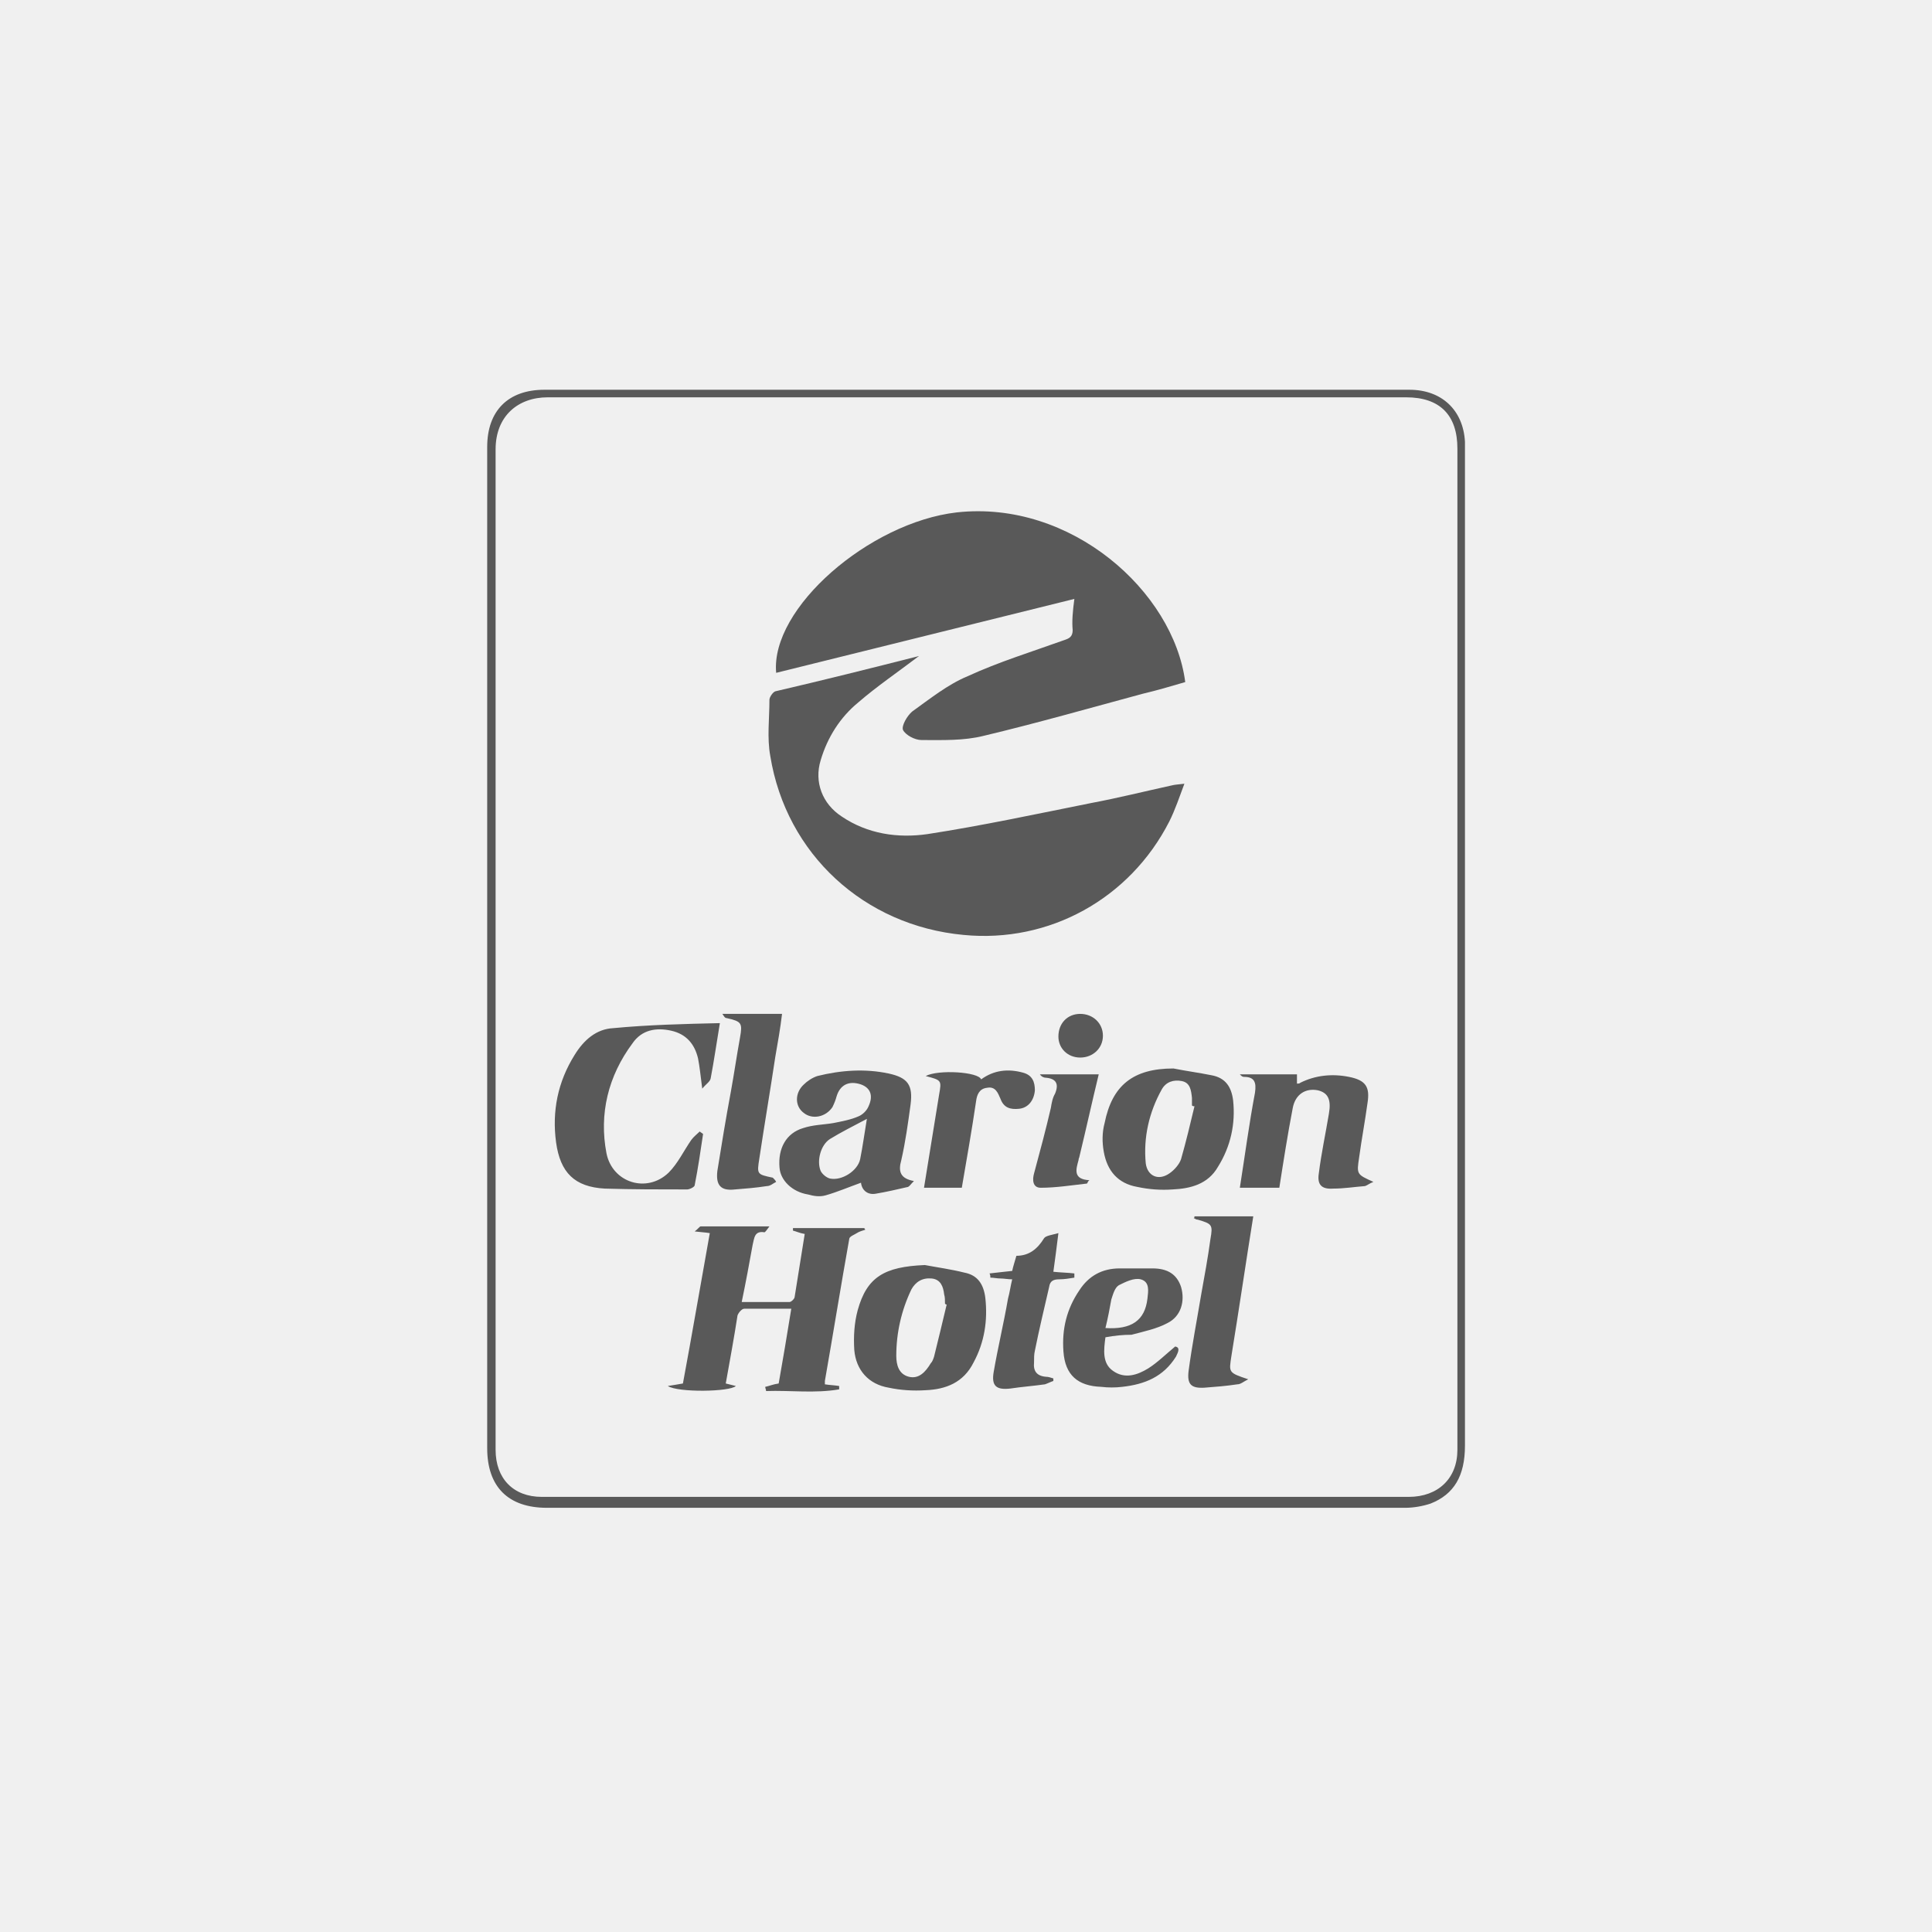
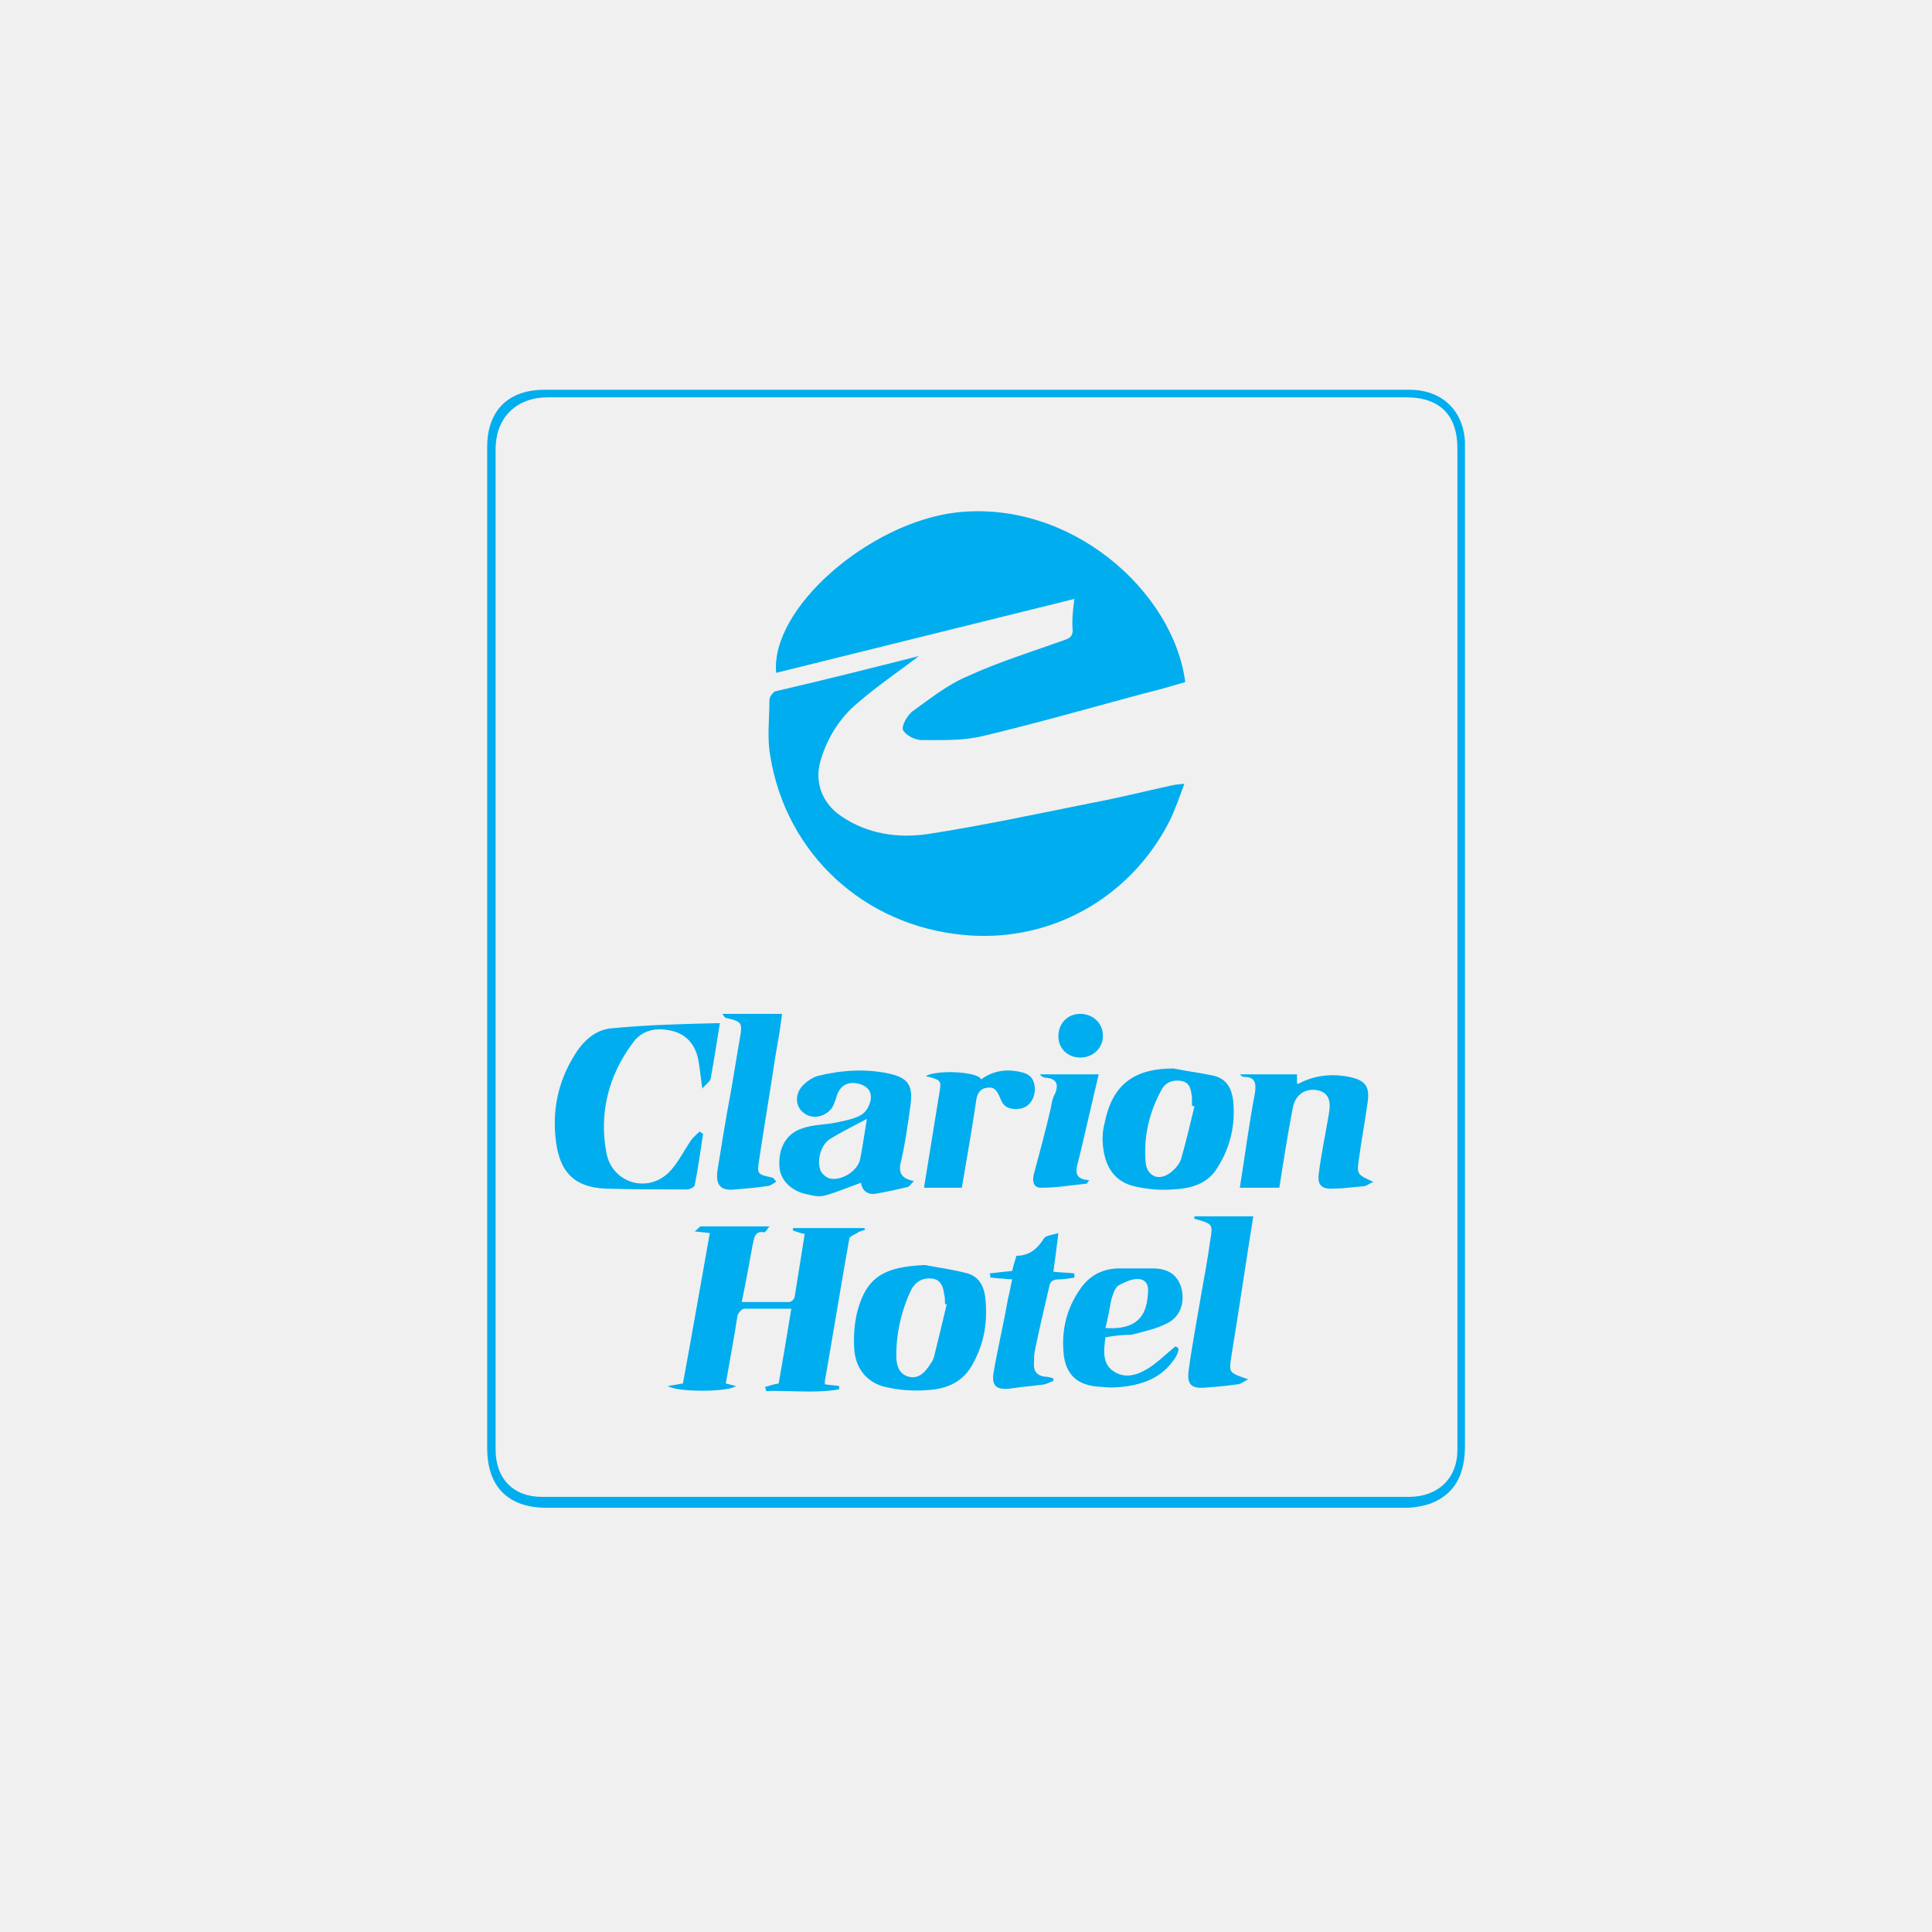
<svg xmlns="http://www.w3.org/2000/svg" width="230" height="230" viewBox="0 0 230 230" fill="none">
-   <path d="M58 112.8V53.2C58 48.9 60.5 46.4 64.8 46.4H167.8C171.6 46.4 174.2 48.8 174.4 52.6V172.1C174.4 175.7 173.1 177.9 170.3 179C169.4 179.3 168.3 179.5 167.3 179.5H65.1C60.5 179.5 58 177 58 172.4V112.8ZM59 112.8V172.6C59 176 61.1 178.2 64.5 178.2H167.7C171.2 178.2 173.5 176 173.5 172.6V53.4C173.5 49.4 171.4 47.3 167.4 47.3H65.2C61.7 47.3 59 49.5 59 53.5V112.8Z" fill="#595959" />
-   <path d="M127.9 71.3L92.4 80.1C91.7 72.4 103.5 62.2 113.9 61C127.5 59.5 139.7 70.4 141.1 81.2C139.4 81.7 137.7 82.2 136 82.6C129.7 84.3 123.4 86.1 117.1 87.6C114.7 88.2 112.2 88.1 109.7 88.1C108.9 88.1 107.8 87.5 107.5 86.9C107.3 86.4 108 85.2 108.6 84.7C110.7 83.2 112.8 81.5 115.2 80.5C118.9 78.8 122.8 77.6 126.7 76.2C127.3 76 127.7 75.8 127.7 75C127.6 74 127.7 72.8 127.9 71.3Z" fill="#595959" />
-   <path d="M109.4 78.1C106.9 80 104.4 81.7 102.2 83.6C100 85.4 98.5 87.8 97.7 90.5C96.9 93.1 97.9 95.7 100.2 97.2C103.3 99.3 106.9 99.8 110.4 99.3C116.9 98.3 123.4 96.9 129.9 95.6C133.1 95 136.3 94.2 139.5 93.5C139.9 93.4 140.2 93.4 141 93.3C140.4 94.9 139.9 96.4 139.2 97.8C134.5 107 124.9 112.3 114.7 111.3C102.9 110.2 93.6 101.7 91.7 90C91.3 87.8 91.6 85.6 91.6 83.3C91.6 83 92 82.4 92.3 82.3C97.9 81 103.5 79.6 109.4 78.1ZM86.4 164.7L87.6 165C86.9 165.7 80.7 165.8 79.5 165C80.2 164.9 80.7 164.8 81.3 164.7C82.4 158.8 83.4 152.9 84.5 146.8C83.9 146.7 83.5 146.7 82.7 146.6C83.1 146.3 83.3 146 83.4 146H91.6C91.3 146.4 91.1 146.7 91 146.7C89.8 146.5 89.8 147.4 89.6 148.2C89.2 150.4 88.8 152.6 88.3 155H94C94.2 155 94.6 154.6 94.6 154.4L95.8 146.9C95.2 146.8 94.8 146.6 94.4 146.5V146.2H102.9C102.9 146.3 103 146.3 103 146.4C102.7 146.5 102.3 146.6 102 146.8C101.7 147 101.1 147.2 101.1 147.5C100.1 153.1 99.2 158.7 98.2 164.4V164.8C98.8 164.9 99.3 164.9 99.9 165V165.4C97 165.9 94.1 165.5 91.2 165.6C91.2 165.4 91.1 165.3 91.1 165.1C91.6 165 92 164.8 92.7 164.7C93.2 161.9 93.7 158.9 94.2 155.8H88.6C88.3 155.8 87.9 156.3 87.8 156.6C87.4 159.2 86.9 161.9 86.4 164.7ZM85.7 121.8C85.3 124.2 85 126.3 84.6 128.4C84.5 128.8 84.1 129 83.6 129.6C83.4 128.1 83.3 127 83.1 126C82.7 124.3 81.7 123.1 79.9 122.7C78.1 122.3 76.4 122.6 75.3 124.2C72.4 128.1 71.3 132.6 72.2 137.3C72.9 140.8 77 142.1 79.6 139.6C80.7 138.5 81.4 137 82.3 135.7C82.6 135.3 83 135 83.3 134.7C83.4 134.8 83.6 134.9 83.7 135C83.4 137 83.1 139.1 82.7 141.1C82.7 141.3 82.1 141.6 81.8 141.6C78.5 141.6 75.3 141.6 72 141.5C68.4 141.3 66.7 139.6 66.2 136C65.7 132.3 66.4 128.8 68.4 125.6C69.5 123.8 71 122.5 73 122.4C77.2 122 81.4 121.9 85.7 121.8ZM110.1 150.6C111.7 150.9 113.2 151.1 114.8 151.5C116.4 151.8 117.1 152.9 117.3 154.5C117.6 157.2 117.2 159.8 115.9 162.2C114.7 164.6 112.6 165.4 110.2 165.5C108.7 165.6 107.2 165.5 105.8 165.2C103.4 164.8 101.9 163.1 101.7 160.7C101.6 159.1 101.7 157.5 102.1 156C103.2 152 105.3 150.8 110.1 150.6ZM112.7 155.3C112.6 155.3 112.6 155.3 112.5 155.2C112.5 154.8 112.5 154.4 112.4 154.1C112.3 153.2 112 152.3 110.9 152.2C109.8 152.1 109 152.6 108.5 153.5C107.3 156 106.7 158.7 106.7 161.4C106.7 162.5 107 163.6 108.2 163.9C109.4 164.2 110.2 163.3 110.8 162.3C111 162.1 111.1 161.8 111.2 161.5C111.7 159.5 112.2 157.4 112.7 155.3ZM108.8 140.6C108.4 141 108.3 141.2 108.1 141.3C106.8 141.6 105.5 141.9 104.3 142.1C103.3 142.3 102.6 141.7 102.5 140.8C101.1 141.3 99.7 141.9 98.3 142.3C97.6 142.5 96.9 142.4 96.2 142.2C94.3 141.9 92.9 140.5 92.8 139C92.6 136.7 93.6 134.9 95.6 134.3C96.8 133.9 98 133.9 99.2 133.7C100.2 133.5 101.3 133.3 102.2 132.9C102.7 132.7 103.2 132.2 103.4 131.7C104 130.4 103.6 129.5 102.5 129.1C101 128.6 100 129.2 99.6 130.5C99.5 130.9 99.3 131.4 99.1 131.8C98.3 133 96.7 133.3 95.7 132.5C94.6 131.7 94.6 130.1 95.7 129.1C96.1 128.7 96.7 128.3 97.3 128.1C100.1 127.4 103 127.2 105.8 127.8C108.1 128.3 108.7 129.2 108.4 131.5C108.1 133.7 107.8 135.9 107.3 138.1C106.9 139.5 107.2 140.3 108.8 140.6ZM103.2 133.2C101.5 134.1 100.1 134.8 98.8 135.6C97.7 136.3 97.2 138.2 97.7 139.4C97.9 139.8 98.4 140.2 98.8 140.3C100.2 140.6 102.1 139.4 102.4 138C102.7 136.5 102.9 135 103.2 133.2ZM139.7 127.2C141.2 127.5 142.7 127.7 144.2 128C145.9 128.3 146.6 129.4 146.8 131C147.1 133.8 146.5 136.5 145 138.9C143.8 141 141.7 141.5 139.6 141.6C138.2 141.7 136.8 141.6 135.4 141.3C133.1 140.9 131.8 139.4 131.4 137.1C131.2 136 131.2 134.8 131.5 133.7C132.4 129.2 134.9 127.2 139.7 127.2ZM142.2 131.7C142.1 131.7 142 131.7 141.9 131.6V130.7C141.8 129.8 141.7 128.9 140.7 128.7C139.7 128.5 138.8 128.8 138.3 129.7C136.8 132.4 136.1 135.4 136.4 138.5C136.6 140 137.9 140.6 139.2 139.7C139.8 139.3 140.4 138.6 140.6 138C141.2 135.9 141.7 133.8 142.2 131.7ZM152.3 141.4H147.6C148.2 137.6 148.7 133.8 149.4 130.1C149.6 128.8 149.3 128.2 148.1 128.2C147.9 128.2 147.8 128.1 147.6 127.9H154.4V129C154.6 129 154.7 129 154.8 128.9C156.6 128 158.6 127.8 160.6 128.2C162.6 128.6 163.1 129.4 162.8 131.3C162.5 133.5 162.1 135.6 161.8 137.8C161.5 139.8 161.5 139.8 163.5 140.7C163 140.9 162.8 141.1 162.5 141.2C161.2 141.3 160 141.5 158.7 141.5C157.3 141.6 156.8 141 157 139.7C157.3 137.3 157.8 135 158.2 132.6C158.5 130.9 158.1 130.1 156.9 129.8C155.4 129.5 154.2 130.3 153.9 131.9C153.3 135 152.8 138.2 152.3 141.4ZM131.6 159.2C131.4 160.7 131.2 162.3 132.5 163.2C133.9 164.2 135.4 163.7 136.7 162.9C137.8 162.2 138.7 161.3 139.9 160.3C140.5 160.4 140.3 160.9 140 161.5C138.5 163.9 136.3 164.8 133.6 165.1C132.8 165.2 131.9 165.2 131.1 165.1C128.3 165 126.8 163.7 126.6 160.9C126.4 158.2 127 155.8 128.5 153.6C129.6 151.9 131.2 151 133.3 151H137.2C139 151 140.1 151.7 140.6 153.2C141.1 154.9 140.6 156.7 139 157.5C137.7 158.2 136.2 158.5 134.7 158.9C133.7 158.9 132.7 159 131.6 159.2ZM131.6 158.1C134.7 158.3 136.3 157.2 136.6 154.6C136.7 153.7 136.9 152.6 135.8 152.3C135 152.1 134 152.6 133.2 153C132.7 153.3 132.5 154.1 132.3 154.7C132.1 155.8 131.9 156.9 131.6 158.1ZM92.4 140.7C92 140.9 91.7 141.2 91.3 141.2C90 141.4 88.8 141.5 87.5 141.6C85.8 141.8 85.2 141.1 85.4 139.4C85.9 136.3 86.4 133.2 87 130C87.4 127.8 87.7 125.7 88.1 123.5C88.4 121.8 88.3 121.6 86.5 121.2C86.3 121.2 86.2 121 86 120.7H93.1C92.9 122.4 92.6 124.1 92.3 125.8C91.7 129.8 91 133.9 90.4 137.9C90.1 139.8 90.1 139.8 92 140.2C92.2 140.4 92.3 140.5 92.4 140.7ZM142.2 144.8H149.2C148.3 150.4 147.5 155.9 146.6 161.4C146.3 163.4 146.2 163.4 148.6 164.2C148 164.5 147.7 164.8 147.3 164.8C146 165 144.7 165.1 143.4 165.2C141.8 165.3 141.3 164.8 141.5 163.2C141.9 160.2 142.5 157.1 143 154.1C143.4 151.9 143.8 149.7 144.1 147.5C144.4 145.8 144.3 145.7 142.6 145.2C142.4 145.2 142.3 145.1 142.1 145C142.2 145 142.2 144.9 142.2 144.8Z" fill="#595959" />
-   <path d="M120.5 152.3C120 152.3 119.5 152.2 119.1 152.2C118.7 152.2 118.3 152.1 117.9 152.1C117.9 151.9 117.9 151.8 117.8 151.6C118.7 151.5 119.5 151.4 120.5 151.3C120.6 150.8 120.8 150.2 121 149.5C122.5 149.5 123.5 148.7 124.3 147.4C124.5 147.1 125.3 147 126 146.8C125.8 148.5 125.6 149.9 125.4 151.4C126.3 151.5 127.1 151.5 127.9 151.6V152.1C127.3 152.2 126.7 152.3 126.1 152.3C125.4 152.3 125 152.5 124.9 153.2C124.3 155.8 123.7 158.3 123.2 160.8C123.1 161.2 123.1 161.7 123.1 162.2C123 163.2 123.4 163.8 124.5 163.9C124.8 163.9 125.1 164 125.4 164.1V164.4C125.1 164.5 124.7 164.7 124.4 164.8C123 165 121.6 165.1 120.3 165.3C118.6 165.5 118 165 118.3 163.3C118.8 160.4 119.5 157.5 120 154.6C120.2 153.9 120.3 153.1 120.5 152.3ZM110.2 128.1C111.7 127.3 116.5 127.6 116.8 128.5C118.3 127.4 120 127.2 121.8 127.7C122.9 128 123.2 128.8 123.2 129.8C123.1 131 122.4 131.9 121.3 132C120.3 132.1 119.5 131.9 119.1 130.8C118.8 130.1 118.5 129.3 117.5 129.5C116.6 129.6 116.3 130.3 116.2 131.1C115.7 134.5 115.1 137.9 114.5 141.4H110L111.8 130.3C112.1 128.6 112.1 128.6 110.2 128.1ZM129.4 140.9C127.6 141.1 125.7 141.4 123.9 141.4C122.9 141.4 122.9 140.4 123.1 139.7C123.8 137.1 124.5 134.5 125.1 131.9C125.2 131.3 125.3 130.7 125.6 130.2C126.1 129 125.7 128.4 124.5 128.3C124.3 128.3 124 128.2 123.8 127.9H130.8C130 131.2 129.3 134.4 128.5 137.7C128.5 137.8 128.4 137.9 128.4 138.1C128.1 139.2 127.7 140.4 129.7 140.5C129.5 140.6 129.5 140.8 129.4 140.9ZM128.6 120.7C130.1 120.7 131.3 121.8 131.3 123.3C131.3 124.8 130.1 125.9 128.6 125.9C127.1 125.9 126 124.8 126 123.4C126 121.8 127.1 120.7 128.6 120.7Z" fill="#595959" />
+   <g clip-path="url(#clip0_298_8721)">
+     <path d="M58 112.8V53.2C58 48.9 60.5 46.4 64.8 46.4H167.8C171.6 46.4 174.2 48.8 174.4 52.6V172.1C174.4 175.7 173.1 177.9 170.3 179C169.4 179.3 168.3 179.5 167.3 179.5H65.1C60.5 179.5 58 177 58 172.4V112.8ZM59 112.8V172.6C59 176 61.1 178.2 64.5 178.2H167.7C171.2 178.2 173.5 176 173.5 172.6V53.4C173.5 49.4 171.4 47.3 167.4 47.3H65.2C61.7 47.3 59 49.5 59 53.5V112.8Z" fill="#00ADEE" />
+     <path d="M127.9 71.3L92.4 80.1C91.7 72.4 103.5 62.2 113.9 61C127.5 59.5 139.7 70.4 141.1 81.2C139.4 81.7 137.7 82.2 136 82.6C129.7 84.3 123.4 86.1 117.1 87.6C114.7 88.2 112.2 88.1 109.7 88.1C108.9 88.1 107.8 87.5 107.5 86.9C107.3 86.4 108 85.2 108.6 84.7C110.7 83.2 112.8 81.5 115.2 80.5C118.9 78.8 122.8 77.6 126.7 76.2C127.3 76 127.7 75.8 127.7 75C127.6 74 127.7 72.8 127.9 71.3Z" fill="#00ADEE" />
+     <path d="M109.4 78.1C106.9 80 104.4 81.7 102.2 83.6C100 85.4 98.5 87.8 97.7 90.5C96.9 93.1 97.9 95.7 100.2 97.2C103.3 99.3 106.9 99.8 110.4 99.3C116.9 98.3 123.4 96.9 129.9 95.6C133.1 95 136.3 94.2 139.5 93.5C139.9 93.4 140.2 93.4 141 93.3C140.4 94.9 139.9 96.4 139.2 97.8C134.5 107 124.9 112.3 114.7 111.3C102.9 110.2 93.6 101.7 91.7 90C91.3 87.8 91.6 85.6 91.6 83.3C91.6 83 92 82.4 92.3 82.3C97.9 81 103.5 79.6 109.4 78.1ZM86.4 164.7L87.6 165C86.9 165.7 80.7 165.8 79.5 165C80.2 164.9 80.7 164.8 81.3 164.7C82.4 158.8 83.4 152.9 84.5 146.8C83.9 146.7 83.5 146.7 82.7 146.6C83.1 146.3 83.3 146 83.4 146H91.6C91.3 146.4 91.1 146.7 91 146.7C89.8 146.5 89.8 147.4 89.6 148.2C89.2 150.4 88.8 152.6 88.3 155H94C94.2 155 94.6 154.6 94.6 154.4L95.8 146.9C95.2 146.8 94.8 146.6 94.4 146.5V146.2H102.9C102.9 146.3 103 146.3 103 146.4C102.7 146.5 102.3 146.6 102 146.8C101.7 147 101.1 147.2 101.1 147.5C100.1 153.1 99.2 158.7 98.2 164.4V164.8C98.8 164.9 99.3 164.9 99.9 165V165.4C97 165.9 94.1 165.5 91.2 165.6C91.2 165.4 91.1 165.3 91.1 165.1C91.6 165 92 164.8 92.7 164.7C93.2 161.9 93.7 158.9 94.2 155.8H88.6C88.3 155.8 87.9 156.3 87.8 156.6C87.4 159.2 86.9 161.9 86.4 164.7ZM85.7 121.8C85.3 124.2 85 126.3 84.6 128.4C84.5 128.8 84.1 129 83.6 129.6C83.4 128.1 83.3 127 83.1 126C82.7 124.3 81.7 123.1 79.9 122.7C78.1 122.3 76.4 122.6 75.3 124.2C72.4 128.1 71.3 132.6 72.2 137.3C72.9 140.8 77 142.1 79.6 139.6C80.7 138.5 81.4 137 82.3 135.7C82.6 135.3 83 135 83.3 134.7C83.4 134.8 83.6 134.9 83.7 135C83.4 137 83.1 139.1 82.7 141.1C82.7 141.3 82.1 141.6 81.8 141.6C78.5 141.6 75.3 141.6 72 141.5C68.4 141.3 66.7 139.6 66.2 136C65.7 132.3 66.4 128.8 68.4 125.6C69.5 123.8 71 122.5 73 122.4C77.2 122 81.4 121.9 85.7 121.8ZM110.1 150.6C111.7 150.9 113.2 151.1 114.8 151.5C116.4 151.8 117.1 152.9 117.3 154.5C117.6 157.2 117.2 159.8 115.9 162.2C114.7 164.6 112.6 165.4 110.2 165.5C108.7 165.6 107.2 165.5 105.8 165.2C103.4 164.8 101.9 163.1 101.7 160.7C101.6 159.1 101.7 157.5 102.1 156C103.2 152 105.3 150.8 110.1 150.6ZM112.7 155.3C112.6 155.3 112.6 155.3 112.5 155.2C112.5 154.8 112.5 154.4 112.4 154.1C112.3 153.2 112 152.3 110.9 152.2C109.8 152.1 109 152.6 108.5 153.5C107.3 156 106.7 158.7 106.7 161.4C106.7 162.5 107 163.6 108.2 163.9C109.4 164.2 110.2 163.3 110.8 162.3C111 162.1 111.1 161.8 111.2 161.5C111.7 159.5 112.2 157.4 112.7 155.3ZM108.8 140.6C108.4 141 108.3 141.2 108.1 141.3C106.8 141.6 105.5 141.9 104.3 142.1C103.3 142.3 102.6 141.7 102.5 140.8C101.1 141.3 99.7 141.9 98.3 142.3C97.6 142.5 96.9 142.4 96.2 142.2C94.3 141.9 92.9 140.5 92.8 139C92.6 136.7 93.6 134.9 95.6 134.3C96.8 133.9 98 133.9 99.2 133.7C100.2 133.5 101.3 133.3 102.2 132.9C102.7 132.7 103.2 132.2 103.4 131.7C104 130.4 103.6 129.5 102.5 129.1C101 128.6 100 129.2 99.6 130.5C99.5 130.9 99.3 131.4 99.1 131.8C98.3 133 96.7 133.3 95.7 132.5C94.6 131.7 94.6 130.1 95.7 129.1C96.1 128.7 96.7 128.3 97.3 128.1C100.1 127.4 103 127.2 105.8 127.8C108.1 128.3 108.7 129.2 108.4 131.5C108.1 133.7 107.8 135.9 107.3 138.1C106.9 139.5 107.2 140.3 108.8 140.6ZM103.2 133.2C101.5 134.1 100.1 134.8 98.8 135.6C97.7 136.3 97.2 138.2 97.7 139.4C97.9 139.8 98.4 140.2 98.8 140.3C100.2 140.6 102.1 139.4 102.4 138C102.7 136.5 102.9 135 103.2 133.2ZM139.7 127.2C141.2 127.5 142.7 127.7 144.2 128C145.9 128.3 146.6 129.4 146.8 131C147.1 133.8 146.5 136.5 145 138.9C143.8 141 141.7 141.5 139.6 141.6C138.2 141.7 136.8 141.6 135.4 141.3C133.1 140.9 131.8 139.4 131.4 137.1C131.2 136 131.2 134.8 131.5 133.7C132.4 129.2 134.9 127.2 139.7 127.2ZM142.2 131.7C142.1 131.7 142 131.7 141.9 131.6V130.7C141.8 129.8 141.7 128.9 140.7 128.7C139.7 128.5 138.8 128.8 138.3 129.7C136.8 132.4 136.1 135.4 136.4 138.5C136.6 140 137.9 140.6 139.2 139.7C139.8 139.3 140.4 138.6 140.6 138C141.2 135.9 141.7 133.8 142.2 131.7ZM152.3 141.4H147.6C148.2 137.6 148.7 133.8 149.4 130.1C149.6 128.8 149.3 128.2 148.1 128.2C147.9 128.2 147.8 128.1 147.6 127.9H154.4V129C154.6 129 154.7 129 154.8 128.9C156.6 128 158.6 127.8 160.6 128.2C162.6 128.6 163.1 129.4 162.8 131.3C162.5 133.5 162.1 135.6 161.8 137.8C161.5 139.8 161.5 139.8 163.5 140.7C163 140.9 162.8 141.1 162.5 141.2C161.2 141.3 160 141.5 158.7 141.5C157.3 141.6 156.8 141 157 139.7C157.3 137.3 157.8 135 158.2 132.6C158.5 130.9 158.1 130.1 156.9 129.8C155.4 129.5 154.2 130.3 153.9 131.9C153.3 135 152.8 138.2 152.3 141.4ZM131.6 159.2C131.4 160.7 131.2 162.3 132.5 163.2C133.9 164.2 135.4 163.7 136.7 162.9C137.8 162.2 138.7 161.3 139.9 160.3C140.5 160.4 140.3 160.9 140 161.5C138.5 163.9 136.3 164.8 133.6 165.1C132.8 165.2 131.9 165.2 131.1 165.1C128.3 165 126.8 163.7 126.6 160.9C126.4 158.2 127 155.8 128.5 153.6C129.6 151.9 131.2 151 133.3 151H137.2C139 151 140.1 151.7 140.6 153.2C141.1 154.9 140.6 156.7 139 157.5C137.7 158.2 136.2 158.5 134.7 158.9C133.7 158.9 132.7 159 131.6 159.2ZM131.6 158.1C134.7 158.3 136.3 157.2 136.6 154.6C136.7 153.7 136.9 152.6 135.8 152.3C135 152.1 134 152.6 133.2 153C132.7 153.3 132.5 154.1 132.3 154.7C132.1 155.8 131.9 156.9 131.6 158.1ZM92.4 140.7C92 140.9 91.7 141.2 91.3 141.2C90 141.4 88.8 141.5 87.5 141.6C85.8 141.8 85.2 141.1 85.4 139.4C85.9 136.3 86.4 133.2 87 130C87.4 127.8 87.7 125.7 88.1 123.5C88.4 121.8 88.3 121.6 86.5 121.2C86.3 121.2 86.2 121 86 120.7H93.1C92.9 122.4 92.6 124.1 92.3 125.8C91.7 129.8 91 133.9 90.4 137.9C90.1 139.8 90.1 139.8 92 140.2C92.2 140.4 92.3 140.5 92.4 140.7ZM142.2 144.8H149.2C148.3 150.4 147.5 155.9 146.6 161.4C146.3 163.4 146.2 163.4 148.6 164.2C148 164.5 147.7 164.8 147.3 164.8C146 165 144.7 165.1 143.4 165.2C141.8 165.3 141.3 164.8 141.5 163.2C141.9 160.2 142.5 157.1 143 154.1C143.4 151.9 143.8 149.7 144.1 147.5C144.4 145.8 144.3 145.7 142.6 145.2C142.4 145.2 142.3 145.1 142.1 145C142.2 145 142.2 144.9 142.2 144.8Z" fill="#00ADEE" />
+     <path d="M120.5 152.299C120 152.299 119.5 152.199 119.1 152.199C118.7 152.199 118.3 152.099 117.9 152.099C117.9 151.899 117.9 151.799 117.8 151.599C118.7 151.499 119.5 151.399 120.5 151.299C120.6 150.799 120.8 150.199 121 149.499C122.5 149.499 123.5 148.699 124.3 147.399C124.5 147.099 125.3 146.999 126 146.799C125.8 148.499 125.6 149.899 125.4 151.399C126.3 151.499 127.1 151.499 127.9 151.599V152.099C127.3 152.199 126.7 152.299 126.1 152.299C125.4 152.299 125 152.499 124.9 153.199C124.3 155.799 123.7 158.299 123.2 160.799C123.1 161.199 123.1 161.699 123.1 162.199C123 163.199 123.4 163.799 124.5 163.899C124.8 163.899 125.1 163.999 125.4 164.099V164.399C125.1 164.499 124.7 164.699 124.4 164.799C123 164.999 121.6 165.099 120.3 165.299C118.6 165.499 118 164.999 118.3 163.299C118.8 160.399 119.5 157.499 120 154.599C120.2 153.899 120.3 153.099 120.5 152.299ZM110.2 128.099C111.7 127.299 116.5 127.599 116.8 128.499C118.3 127.399 120 127.199 121.8 127.699C122.9 127.999 123.2 128.799 123.2 129.799C123.1 130.999 122.4 131.899 121.3 131.999C120.3 132.099 119.5 131.899 119.1 130.799C118.8 130.099 118.5 129.299 117.5 129.499C116.6 129.599 116.3 130.299 116.2 131.099C115.7 134.499 115.1 137.899 114.5 141.399H110L111.8 130.299C112.1 128.599 112.1 128.599 110.2 128.099ZM129.4 140.899C127.6 141.099 125.7 141.399 123.9 141.399C122.9 141.399 122.9 140.399 123.1 139.699C123.8 137.099 124.5 134.499 125.1 131.899C125.2 131.299 125.3 130.699 125.6 130.199C126.1 128.999 125.7 128.399 124.5 128.299C124.3 128.299 124 128.199 123.8 127.899H130.8C130 131.199 129.3 134.399 128.5 137.699C128.5 137.799 128.4 137.899 128.4 138.099C128.1 139.199 127.7 140.399 129.7 140.499C129.5 140.599 129.5 140.799 129.4 140.899ZM128.6 120.699C130.1 120.699 131.3 121.799 131.3 123.299C131.3 124.799 130.1 125.899 128.6 125.899C127.1 125.899 126 124.799 126 123.399C126 121.799 127.1 120.699 128.6 120.699Z" fill="#00ADEE" />
+   </g>
+   <defs>
+     <clipPath id="clip0_298_8721">
+       <rect width="230" height="230" fill="white" />
+     </clipPath>
+   </defs>
</svg>
